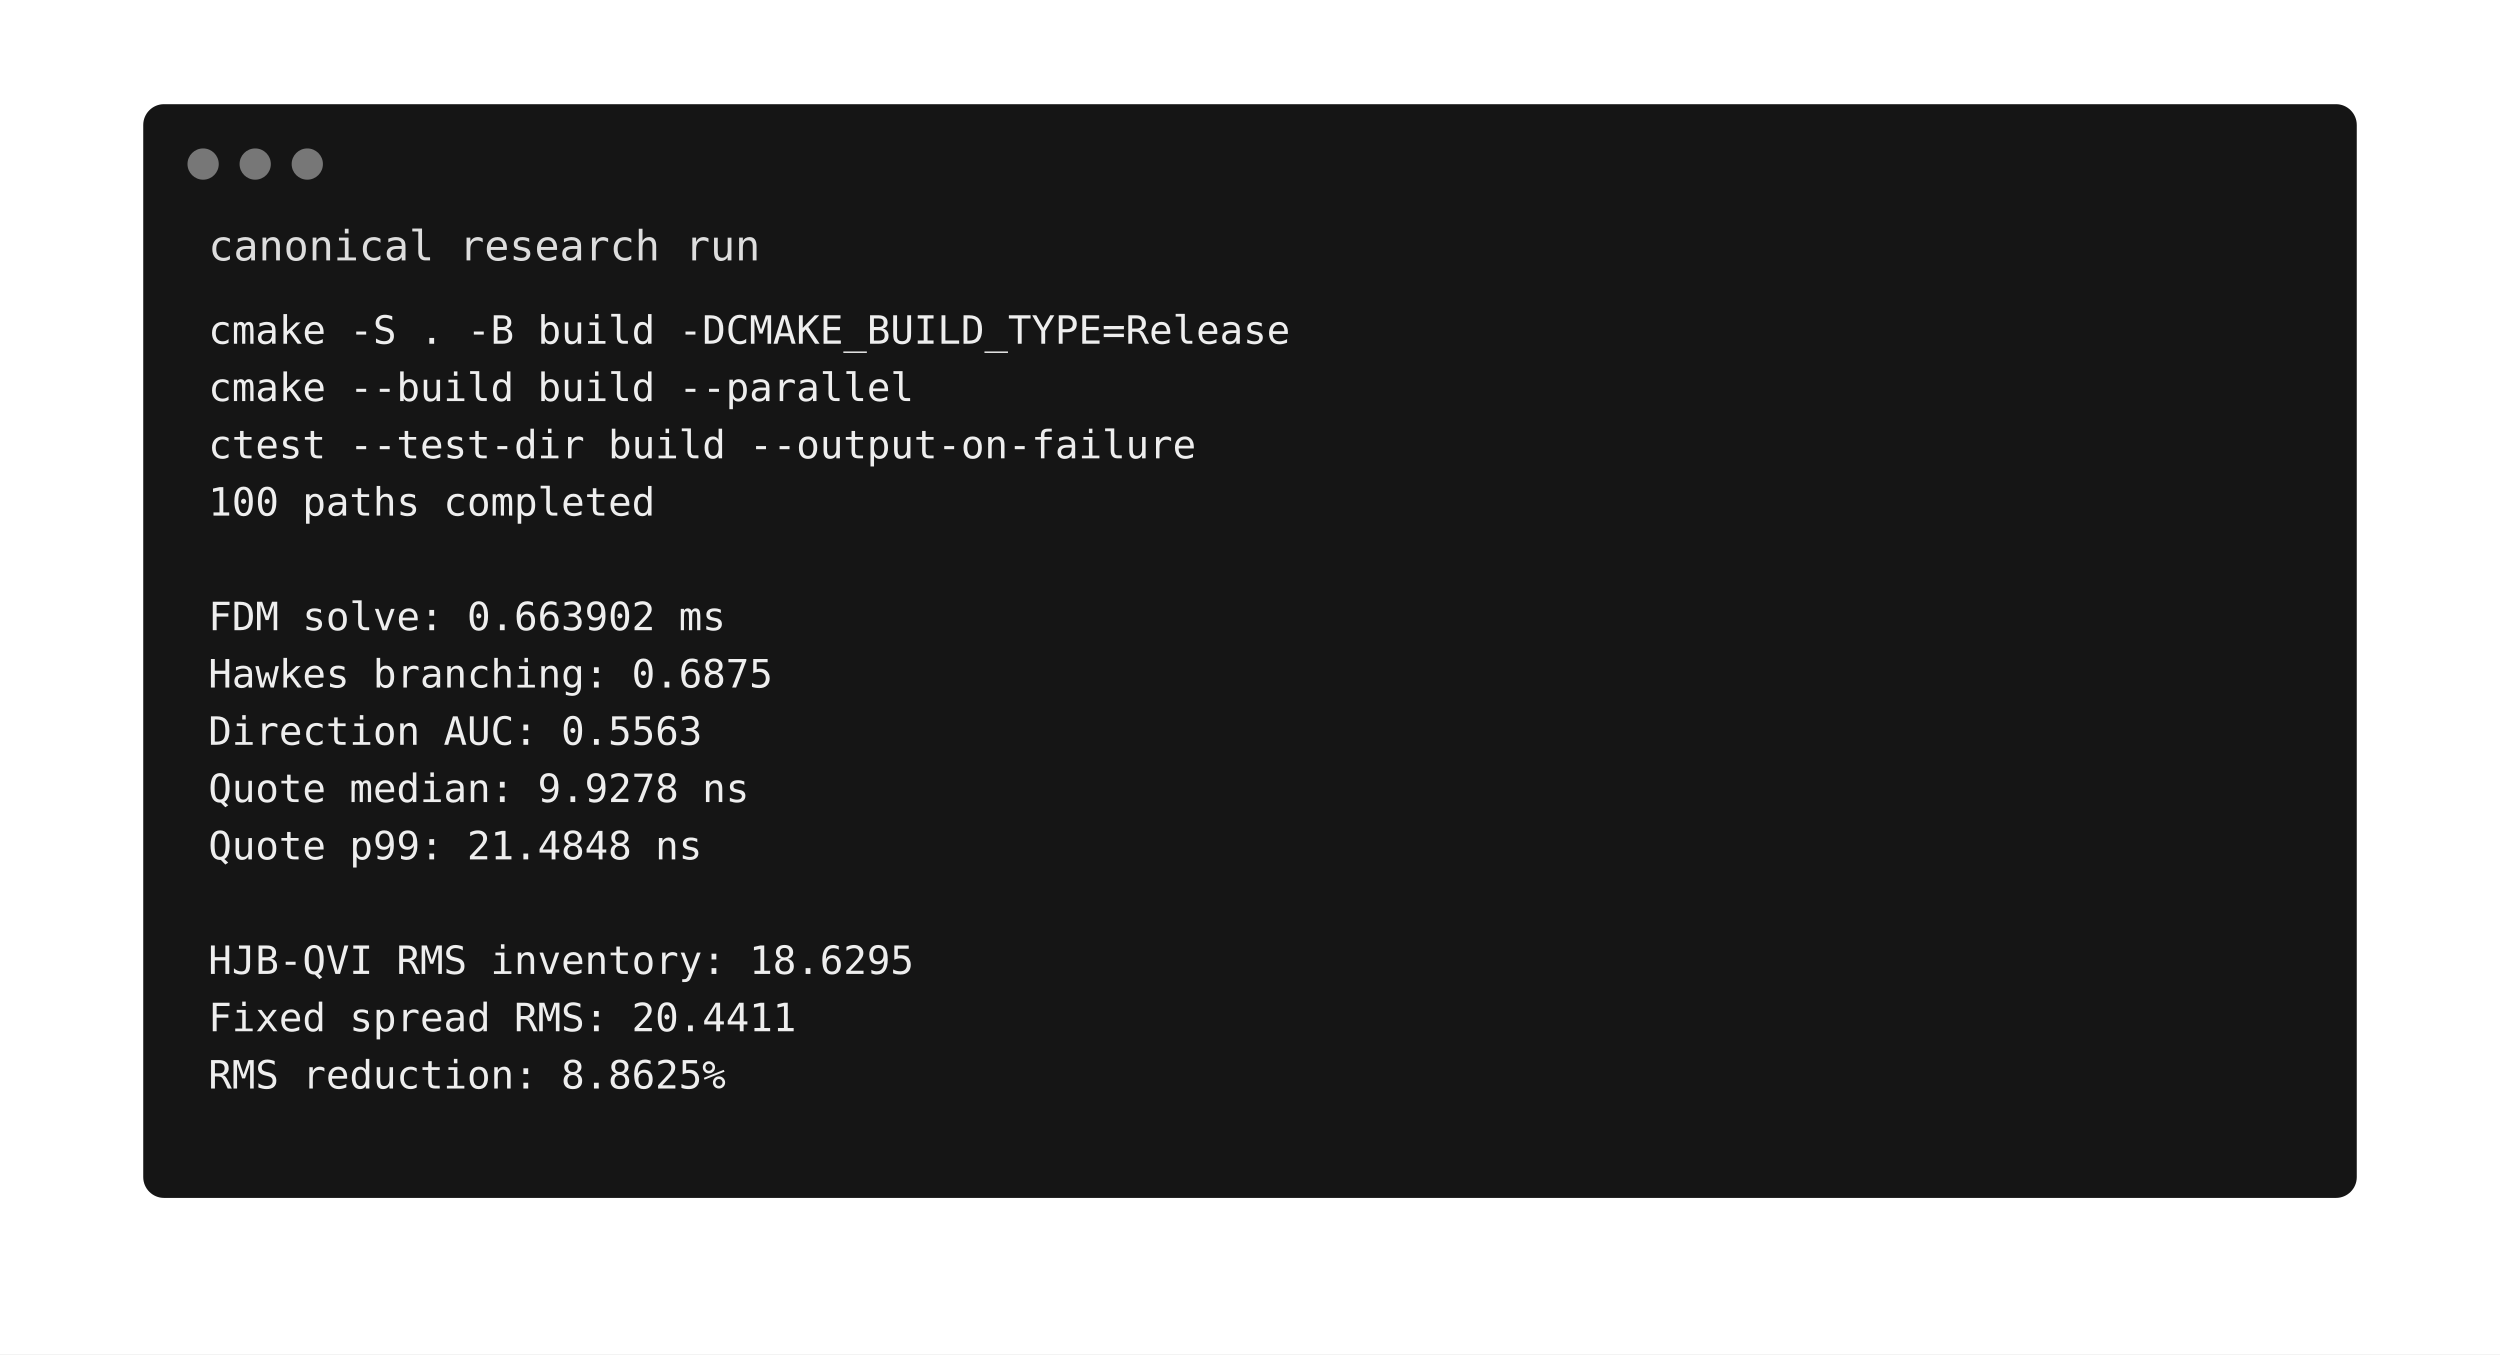
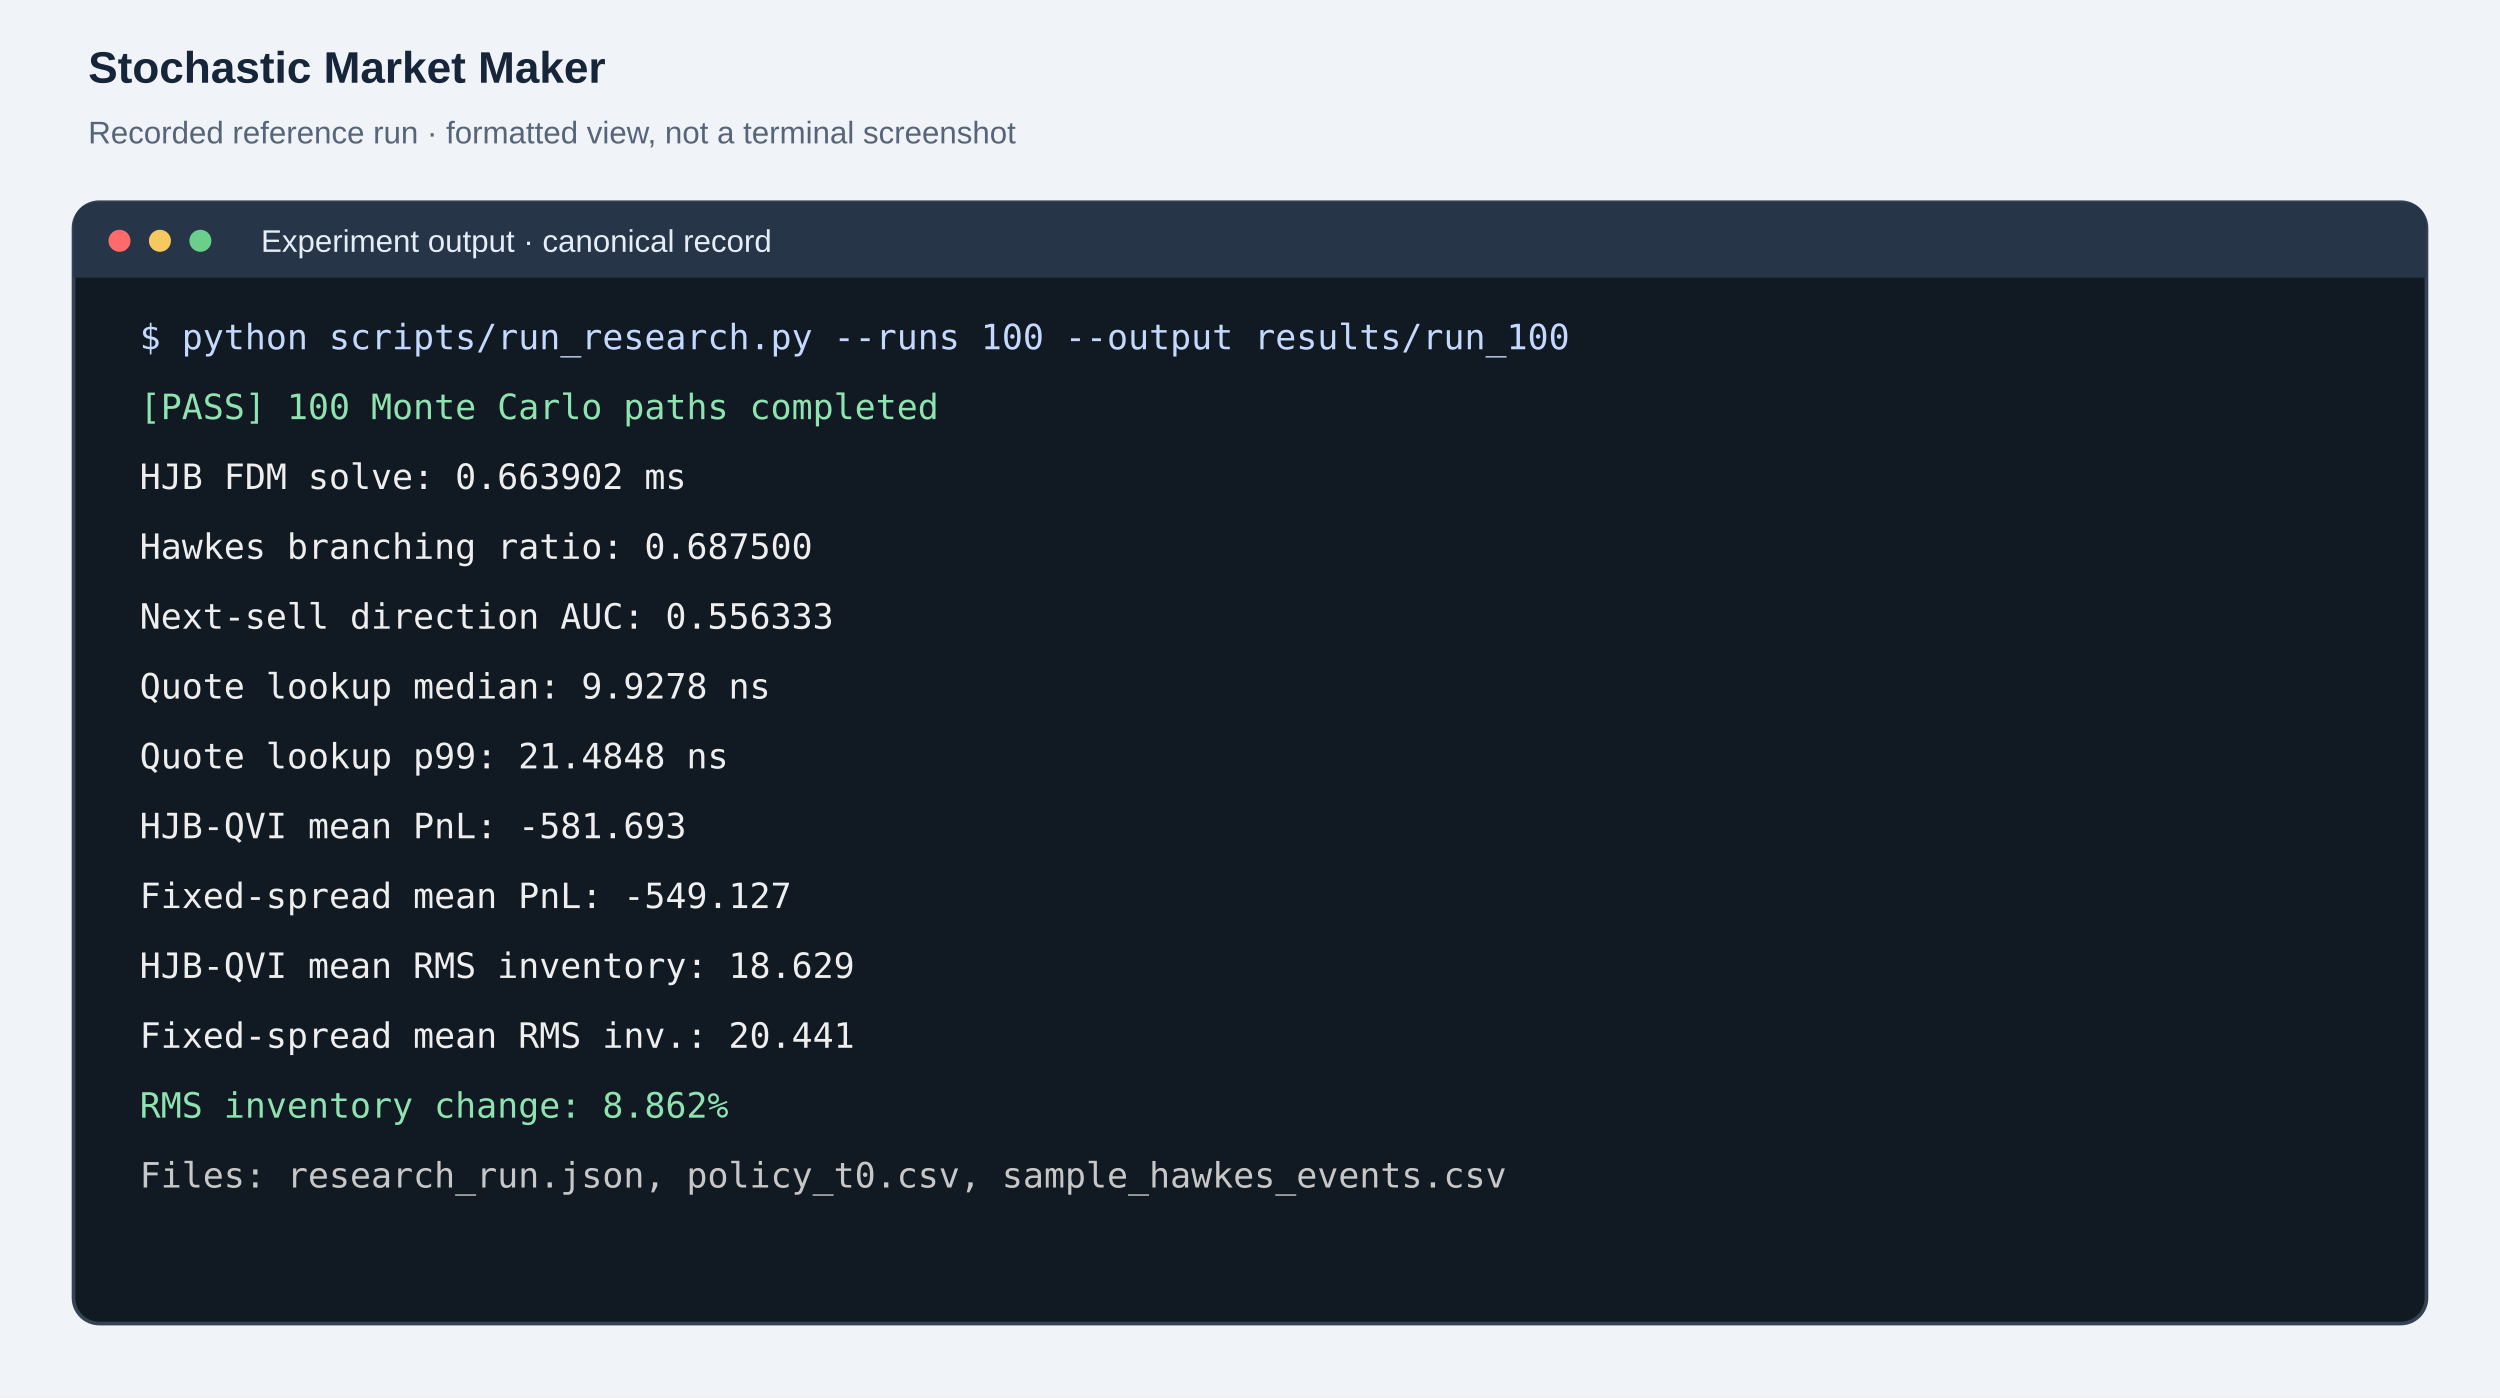
- <svg xmlns="http://www.w3.org/2000/svg" width="960" height="520" viewBox="0 0 960 520">
-   <rect width="960" height="520" fill="white" />
-   <rect x="55" y="40" width="850" height="420" rx="8" fill="#151515" />
-   <circle cx="78" cy="63" r="6" fill="#777" />
-   <circle cx="98" cy="63" r="6" fill="#777" />
-   <circle cx="118" cy="63" r="6" fill="#777" />
-   <text x="80" y="100" font-family="monospace" font-size="16" fill="#ddd">canonical research run</text>
-   <text x="80" y="132" font-family="monospace" font-size="15" fill="#eee">cmake -S . -B build -DCMAKE_BUILD_TYPE=Release</text>
-   <text x="80" y="154" font-family="monospace" font-size="15" fill="#eee">cmake --build build --parallel</text>
-   <text x="80" y="176" font-family="monospace" font-size="15" fill="#eee">ctest --test-dir build --output-on-failure</text>
-   <text x="80" y="198" font-family="monospace" font-size="15" fill="#eee">100 paths completed</text>
-   <text x="80" y="242" font-family="monospace" font-size="15" fill="#eee">FDM solve:             0.663902 ms</text>
-   <text x="80" y="264" font-family="monospace" font-size="15" fill="#eee">Hawkes branching:      0.6875</text>
-   <text x="80" y="286" font-family="monospace" font-size="15" fill="#eee">Direction AUC:          0.5563</text>
-   <text x="80" y="308" font-family="monospace" font-size="15" fill="#eee">Quote median:          9.9278 ns</text>
-   <text x="80" y="330" font-family="monospace" font-size="15" fill="#eee">Quote p99:             21.4848 ns</text>
-   <text x="80" y="374" font-family="monospace" font-size="15" fill="#eee">HJB-QVI RMS inventory:  18.6295</text>
-   <text x="80" y="396" font-family="monospace" font-size="15" fill="#eee">Fixed spread RMS:       20.4411</text>
-   <text x="80" y="418" font-family="monospace" font-size="15" fill="#eee">RMS reduction:           8.8625%</text>
+ <svg xmlns="http://www.w3.org/2000/svg" width="1360" height="760" viewBox="0 0 1360 760">
+   <rect width="1360" height="760" fill="#f0f3f7" />
+   <text x="48" y="45" font-family="Arial, sans-serif" font-size="24" font-weight="700" fill="#17253a">Stochastic Market Maker</text>
+   <text x="48" y="78" font-family="Arial, sans-serif" font-size="17" fill="#56657a">Recorded reference run · formatted view, not a terminal screenshot</text>
+   <rect x="40" y="110" width="1280" height="610" rx="14" fill="#111923" stroke="#354254" stroke-width="2" />
+   <path d="M40 124 Q40 110 54 110 H1306 Q1320 110 1320 124 V151 H40 Z" fill="#263548" />
+   <circle cx="65" cy="131" r="6" fill="#ff6b6b" />
+   <circle cx="87" cy="131" r="6" fill="#f6c85f" />
+   <circle cx="109" cy="131" r="6" fill="#6bcf8b" />
+   <text x="142" y="137" font-family="Arial, sans-serif" font-size="17" fill="#e5edf7">Experiment output · canonical record</text>
+   <text x="76" y="190" font-family="DejaVu Sans Mono, Consolas, Liberation Mono, monospace" font-size="19" fill="#c5d9ff">$ python scripts/run_research.py --runs 100 --output results/run_100</text>
+   <text x="76" y="228" font-family="DejaVu Sans Mono, Consolas, Liberation Mono, monospace" font-size="19" fill="#8fe3b0">[PASS] 100 Monte Carlo paths completed</text>
+   <text x="76" y="266" font-family="DejaVu Sans Mono, Consolas, Liberation Mono, monospace" font-size="19" fill="#eeeeee">HJB FDM solve:              0.663902 ms</text>
+   <text x="76" y="304" font-family="DejaVu Sans Mono, Consolas, Liberation Mono, monospace" font-size="19" fill="#eeeeee">Hawkes branching ratio:     0.687500</text>
+   <text x="76" y="342" font-family="DejaVu Sans Mono, Consolas, Liberation Mono, monospace" font-size="19" fill="#eeeeee">Next-sell direction AUC:    0.556333</text>
+   <text x="76" y="380" font-family="DejaVu Sans Mono, Consolas, Liberation Mono, monospace" font-size="19" fill="#eeeeee">Quote lookup median:        9.9278 ns</text>
+   <text x="76" y="418" font-family="DejaVu Sans Mono, Consolas, Liberation Mono, monospace" font-size="19" fill="#eeeeee">Quote lookup p99:           21.4848 ns</text>
+   <text x="76" y="456" font-family="DejaVu Sans Mono, Consolas, Liberation Mono, monospace" font-size="19" fill="#eeeeee">HJB-QVI mean PnL:           -581.693</text>
+   <text x="76" y="494" font-family="DejaVu Sans Mono, Consolas, Liberation Mono, monospace" font-size="19" fill="#eeeeee">Fixed-spread mean PnL:      -549.127</text>
+   <text x="76" y="532" font-family="DejaVu Sans Mono, Consolas, Liberation Mono, monospace" font-size="19" fill="#eeeeee">HJB-QVI mean RMS inventory: 18.629</text>
+   <text x="76" y="570" font-family="DejaVu Sans Mono, Consolas, Liberation Mono, monospace" font-size="19" fill="#eeeeee">Fixed-spread mean RMS inv.: 20.441</text>
+   <text x="76" y="608" font-family="DejaVu Sans Mono, Consolas, Liberation Mono, monospace" font-size="19" fill="#8fe3b0">RMS inventory change:       8.862%</text>
+   <text x="76" y="646" font-family="DejaVu Sans Mono, Consolas, Liberation Mono, monospace" font-size="19" fill="#c7c7c7">Files: research_run.json, policy_t0.csv, sample_hawkes_events.csv</text>
</svg>
